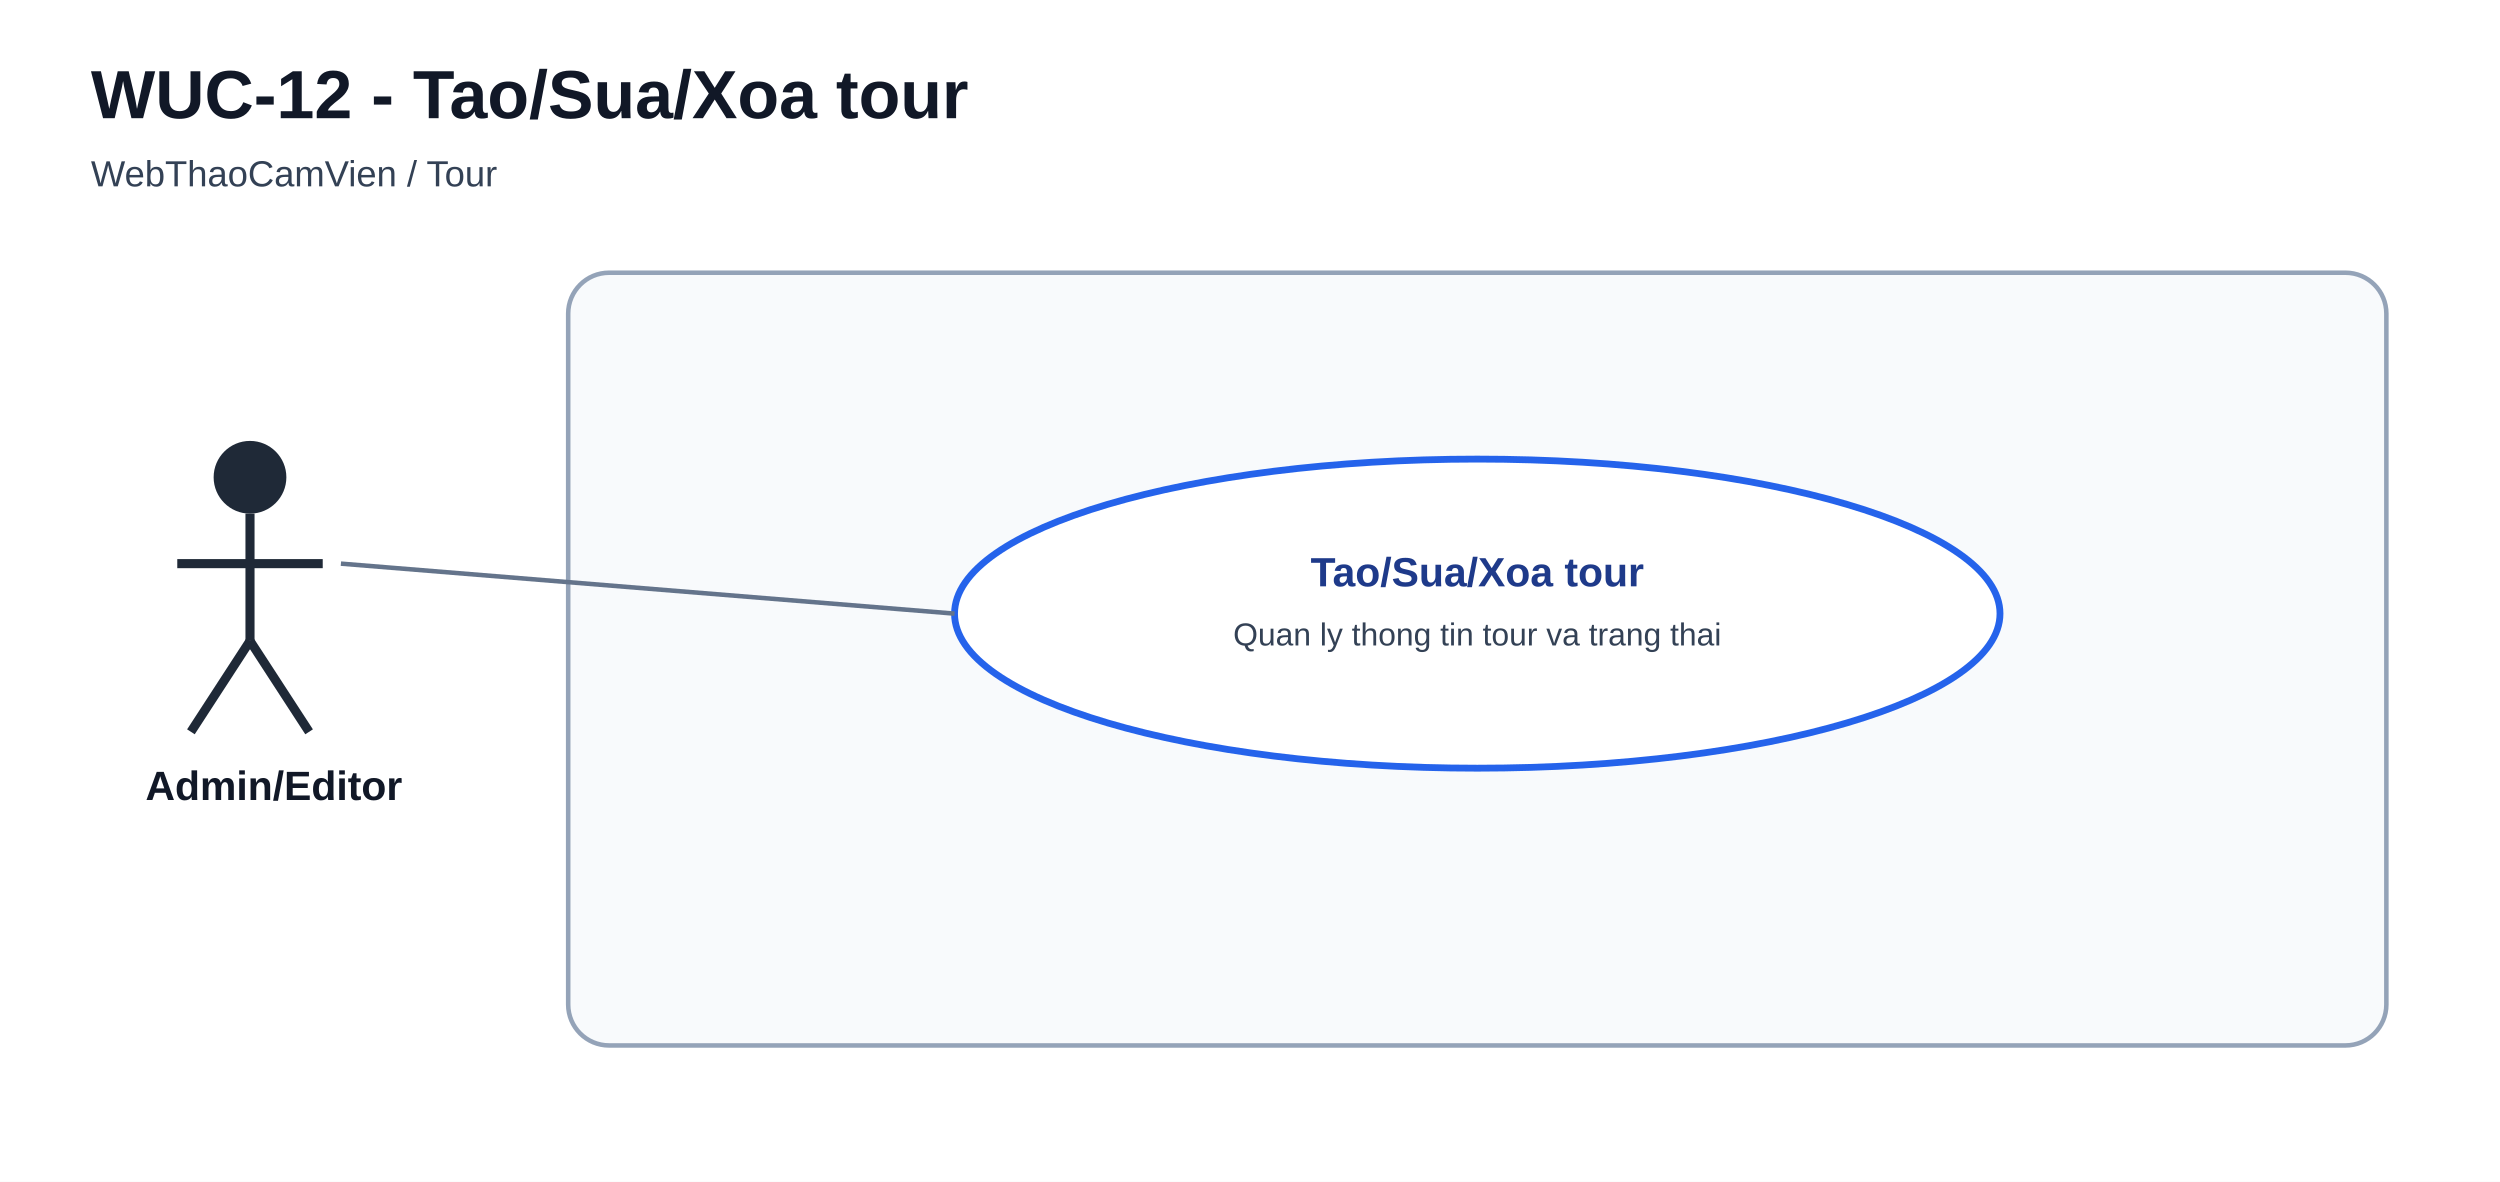
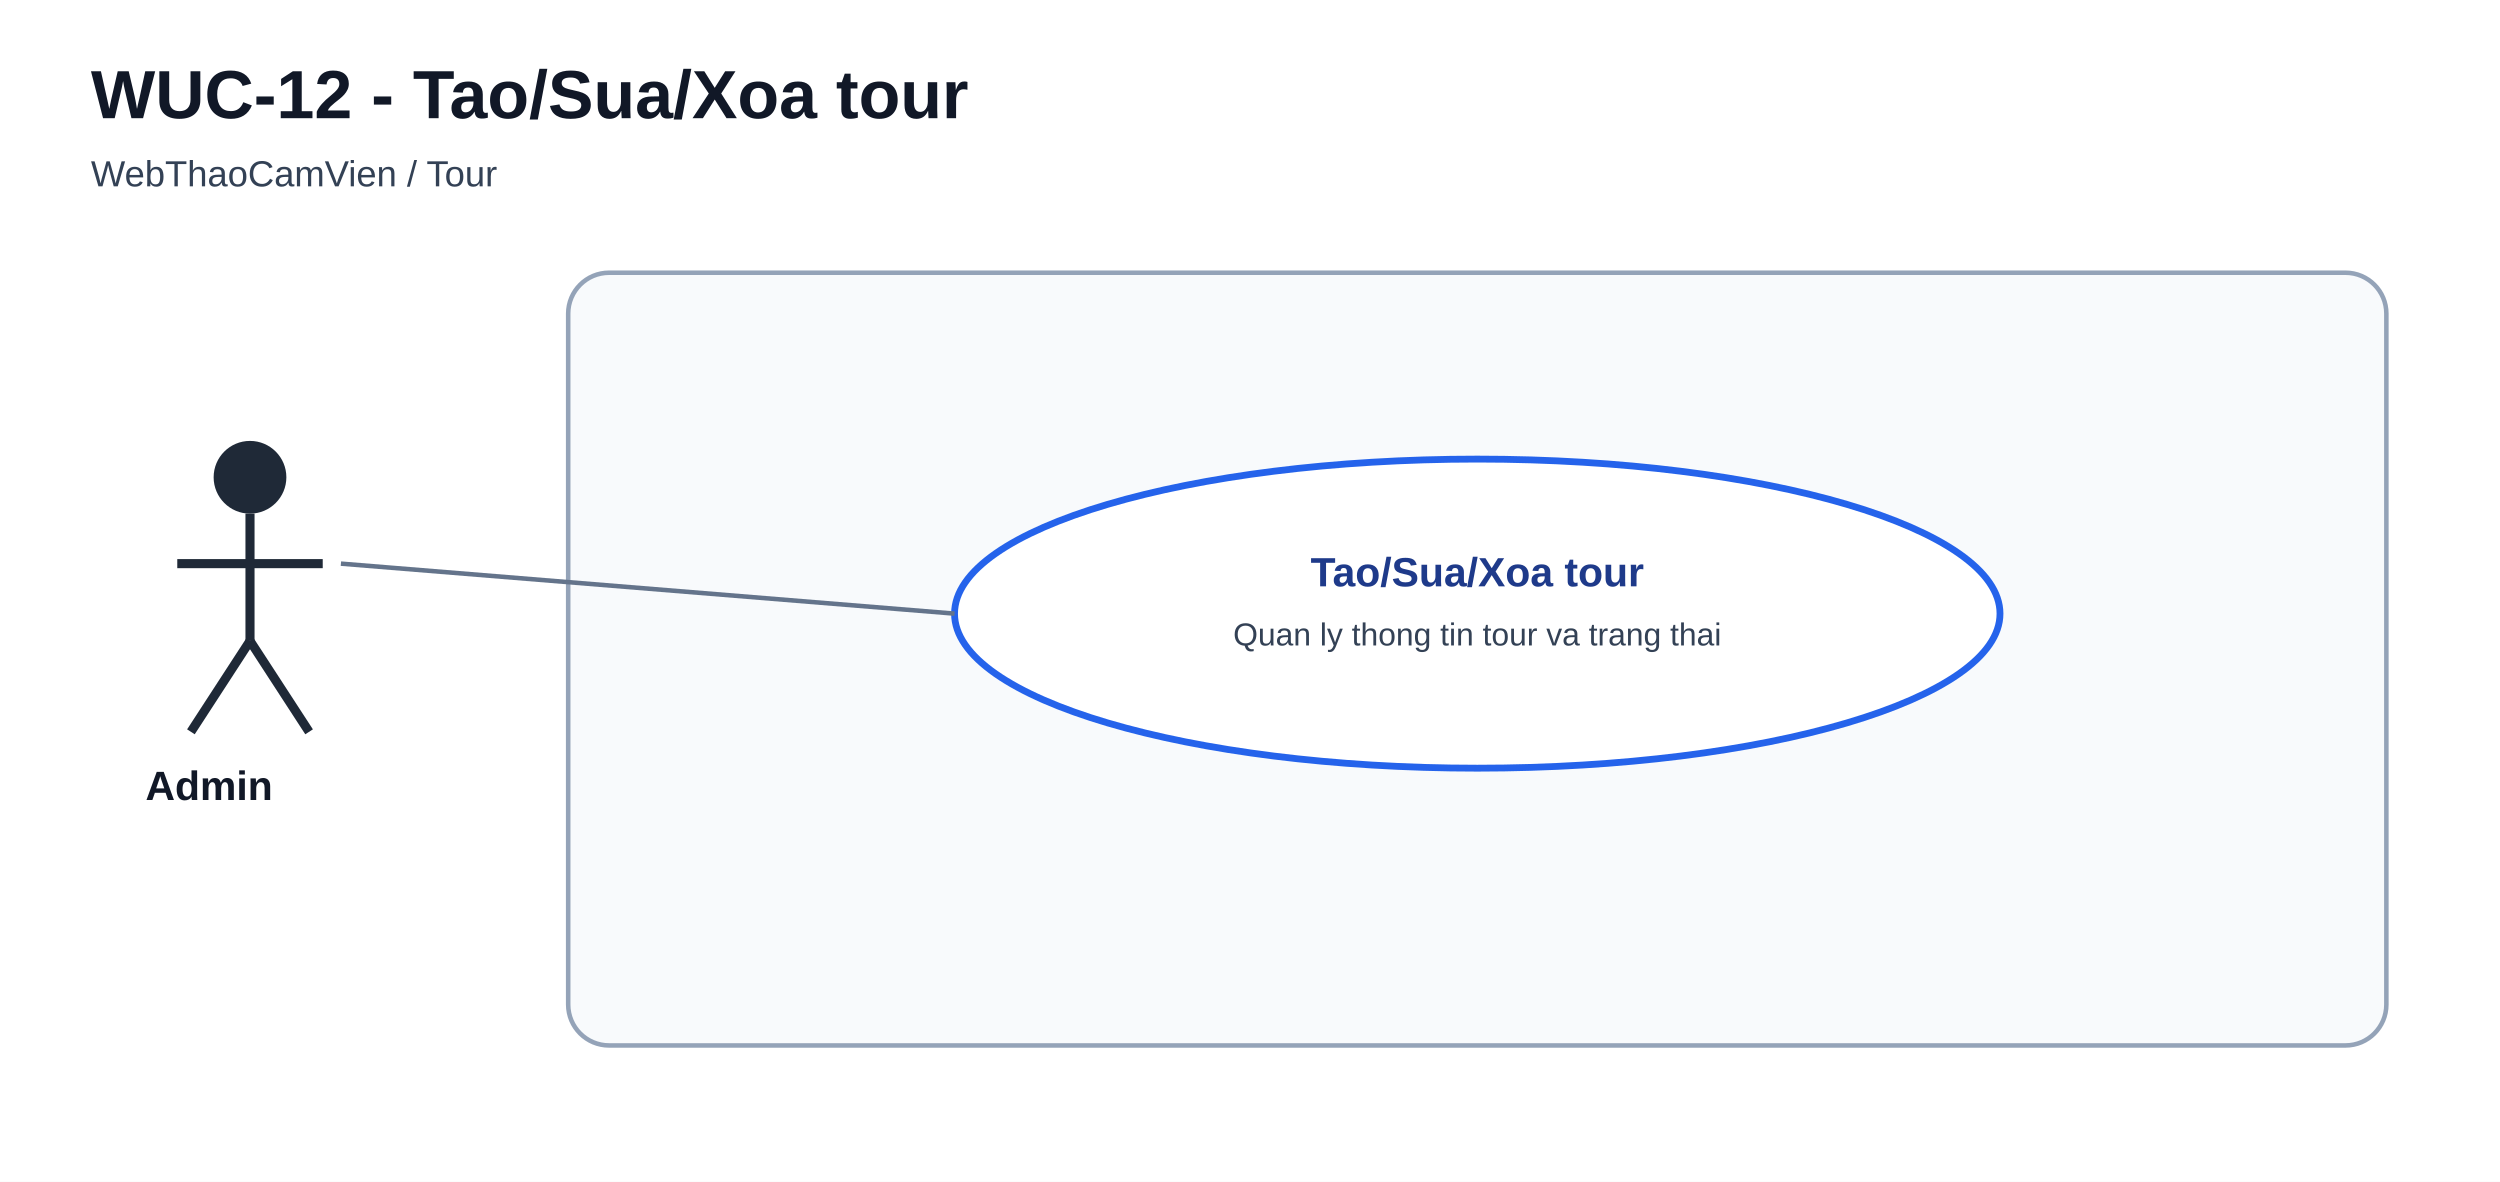
<svg xmlns="http://www.w3.org/2000/svg" width="1100" height="520" viewBox="0 0 1100 520">
  <rect width="1100" height="520" fill="#fff" />
  <text x="40" y="52" font-family="Segoe UI,Arial" font-size="30" font-weight="700" fill="#111827">WUC-12 - Tao/Sua/Xoa tour</text>
  <text x="40" y="82" font-family="Segoe UI,Arial" font-size="16" fill="#334155">WebThaoCamVien / Tour</text>
  <rect x="250" y="120" width="800" height="340" rx="18" fill="#f8fafc" stroke="#94a3b8" stroke-width="2" />
  <circle cx="110" cy="210" r="16" fill="#1f2937" />
  <line x1="110" y1="226" x2="110" y2="282" stroke="#1f2937" stroke-width="4" />
  <line x1="78" y1="248" x2="142" y2="248" stroke="#1f2937" stroke-width="4" />
  <line x1="110" y1="282" x2="84" y2="322" stroke="#1f2937" stroke-width="4" />
  <line x1="110" y1="282" x2="136" y2="322" stroke="#1f2937" stroke-width="4" />
-   <text x="64" y="352" font-family="Segoe UI,Arial" font-size="18" font-weight="600" fill="#111827">Admin/Editor</text>
+   <text x="64" y="352" font-family="Segoe UI,Arial" font-size="18" font-weight="600" fill="#111827">Admin</text>
  <ellipse cx="650" cy="270" rx="230" ry="68" fill="#fff" stroke="#2563eb" stroke-width="3" />
  <text x="650" y="258" text-anchor="middle" font-family="Segoe UI,Arial" font-size="18" font-weight="700" fill="#1e3a8a">Tao/Sua/Xoa tour</text>
  <text x="650" y="284" text-anchor="middle" font-family="Segoe UI,Arial" font-size="14" fill="#334155">Quan ly thong tin tour va trang thai</text>
  <line x1="150" y1="248" x2="420" y2="270" stroke="#64748b" stroke-width="2" />
</svg>
